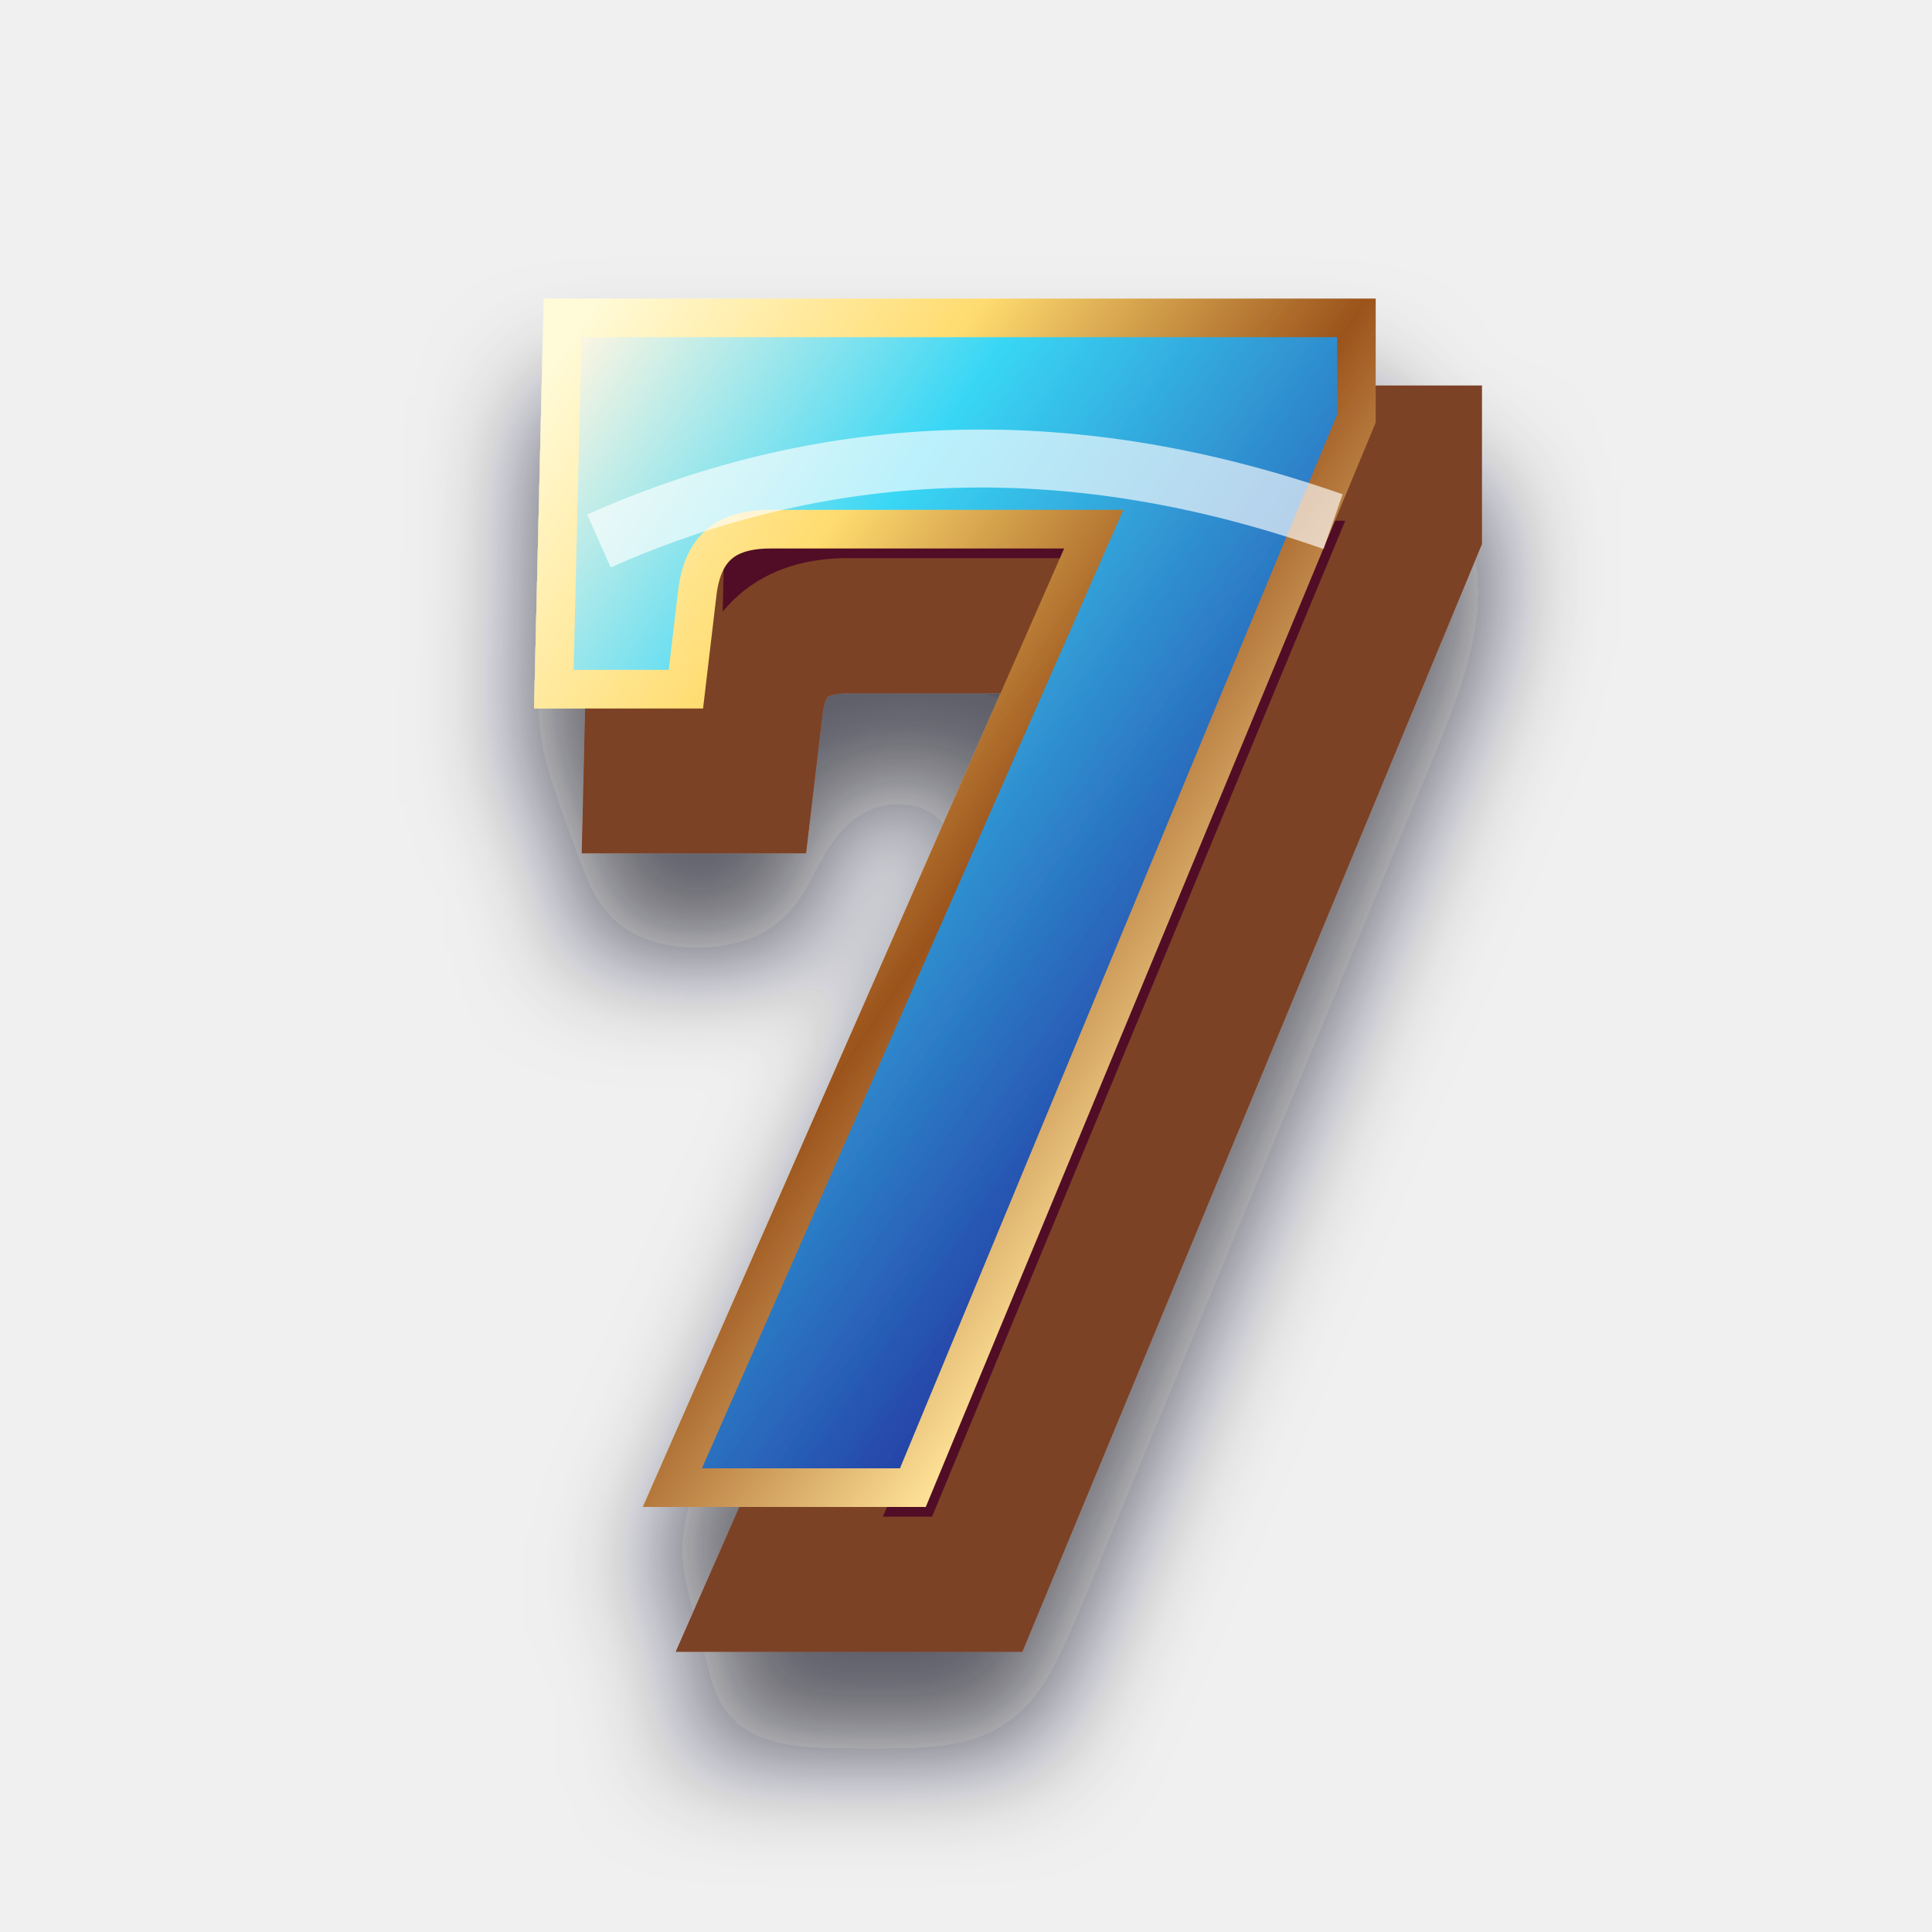
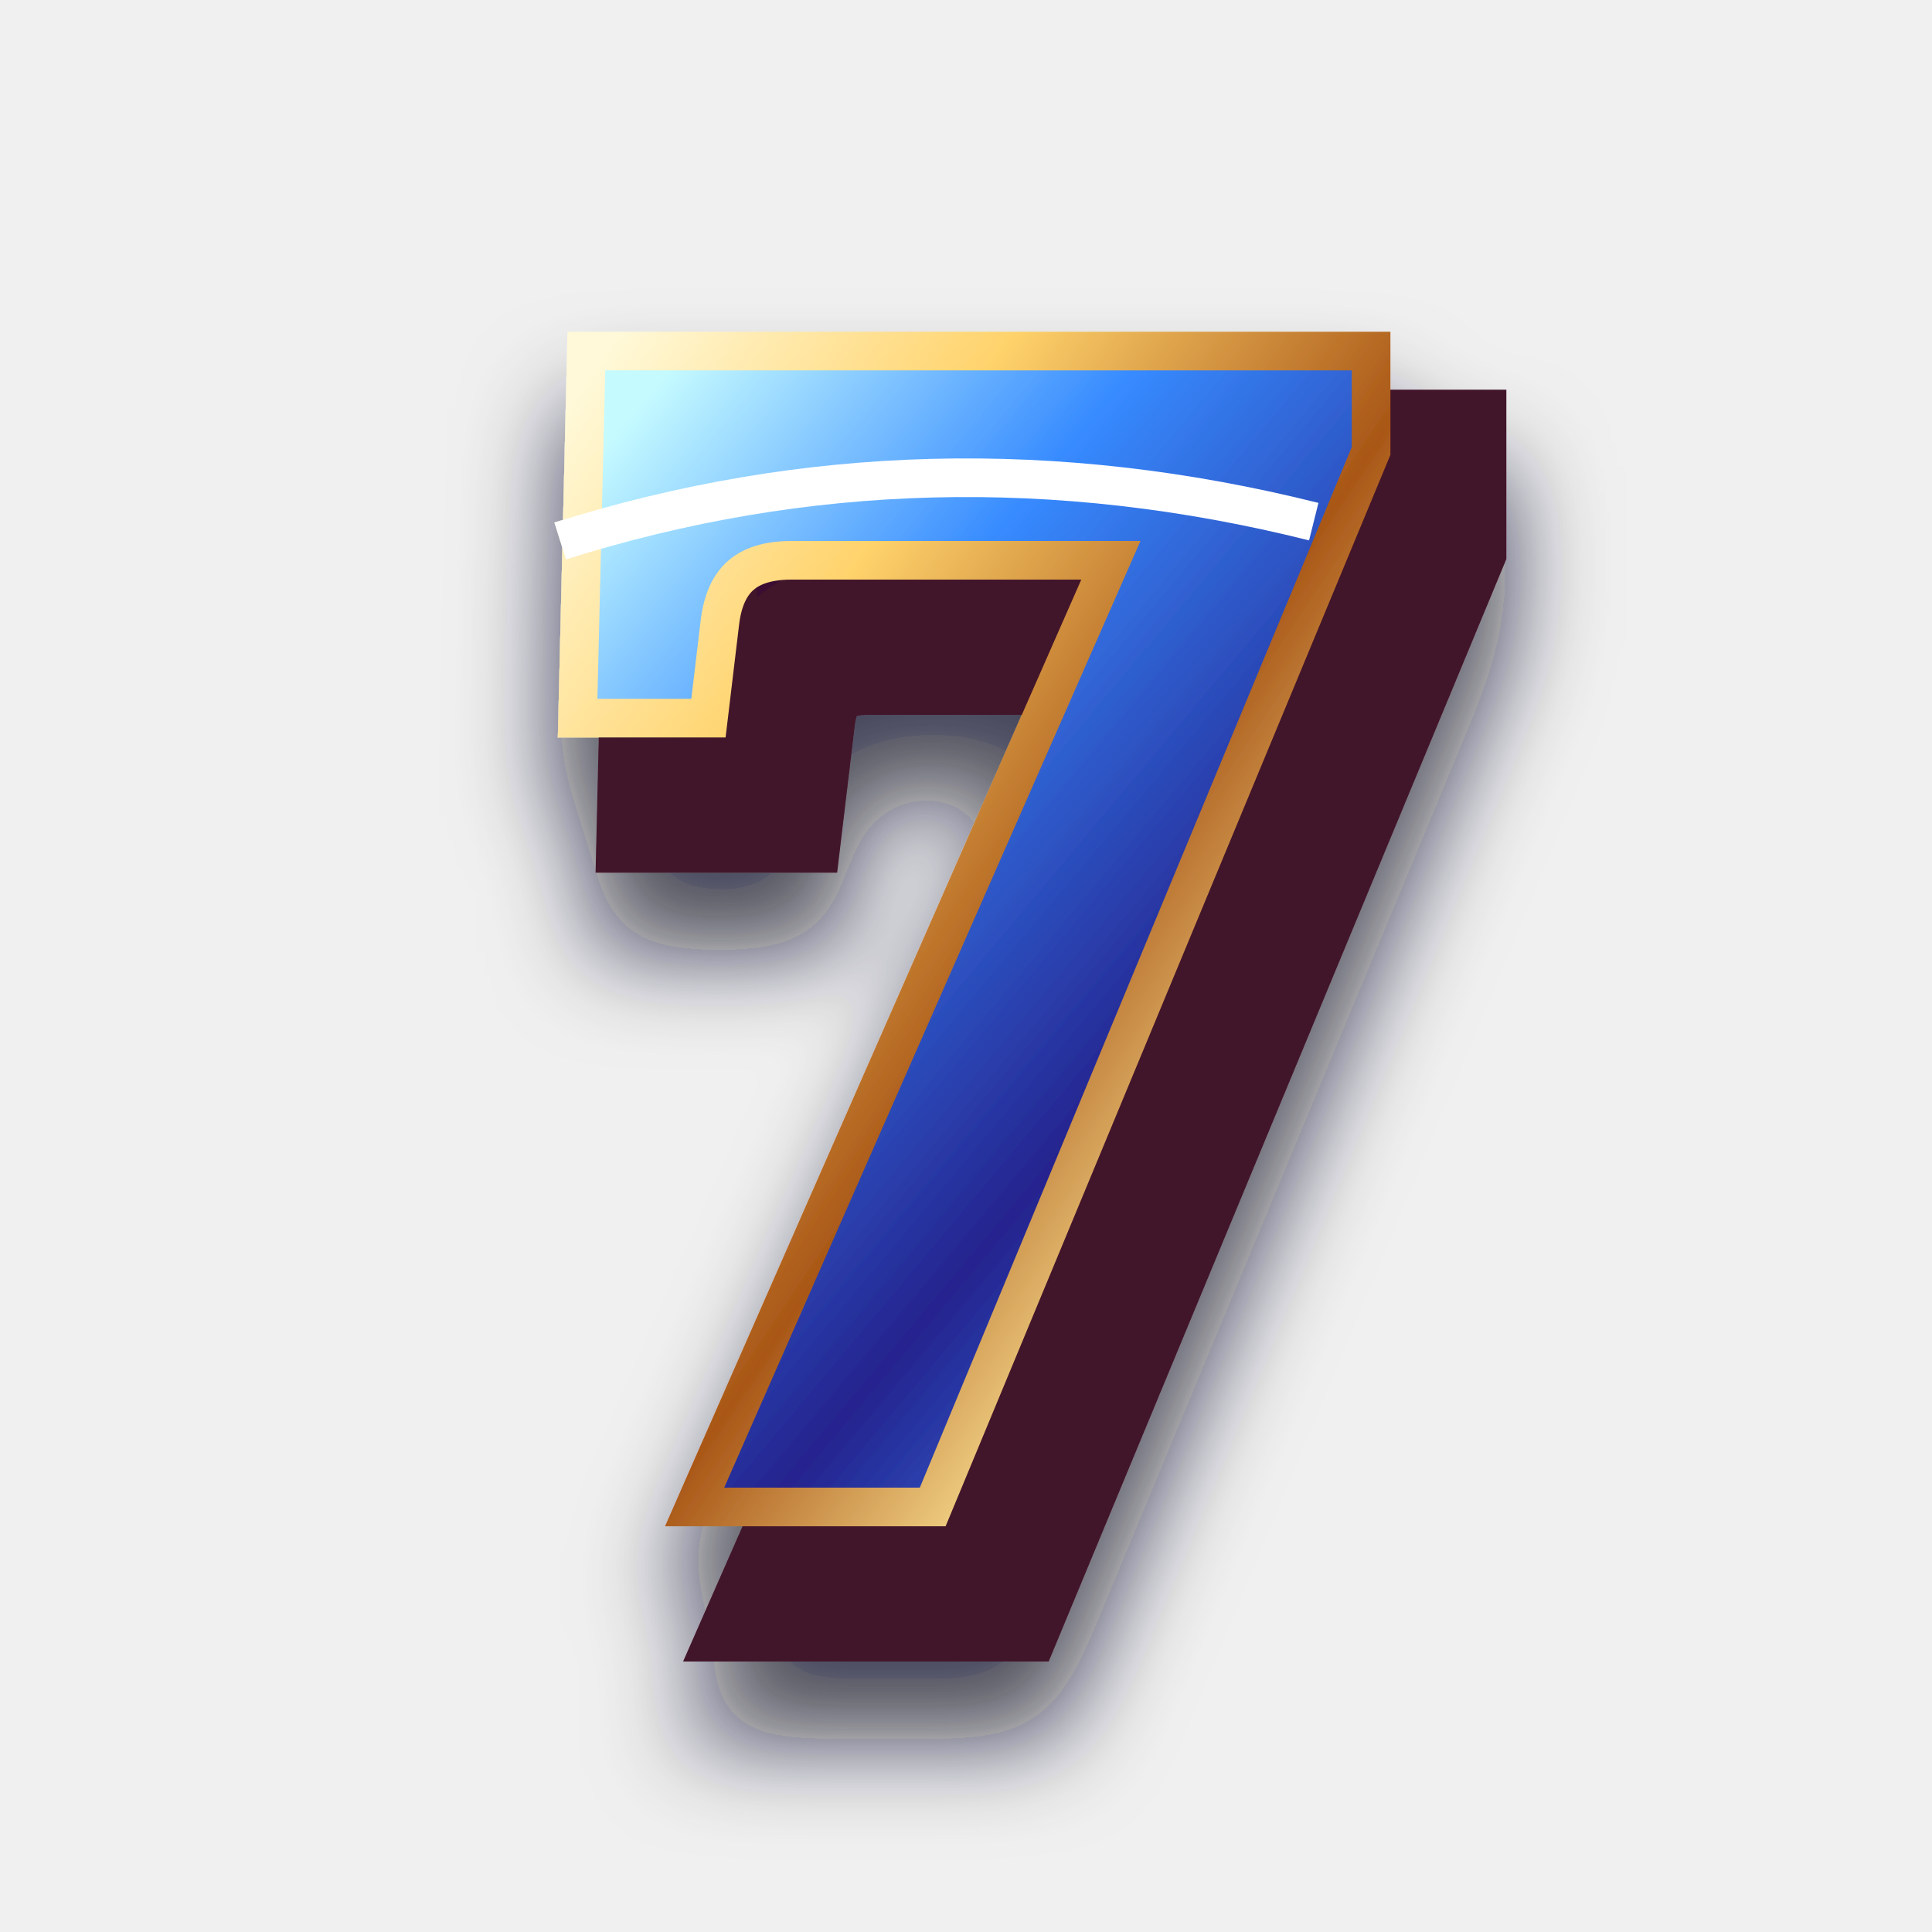
<svg xmlns="http://www.w3.org/2000/svg" viewBox="0 0 100 100" width="256" height="256">
  <defs>
-     <linearGradient id="main" x1="0" y1="0" x2="1" y2="1">
-       <stop stop-color="#fff6e2" />
-       <stop offset=".28" stop-color="#39d7f5" />
-       <stop offset=".73" stop-color="#243fa6" />
-       <stop offset="1" stop-color="#39d7f5" />
+     <linearGradient id="main" x1=".1" y1="0" x2=".9" y2="1">
+       <stop stop-color="#c5faff" />
+       <stop offset=".3" stop-color="#378bff" />
+       <stop offset=".68" stop-color="#25238e" />
+       <stop offset="1" stop-color="#378bff" />
    </linearGradient>
    <linearGradient id="gold" x1="0" y1="0" x2="1" y2="1">
-       <stop stop-color="#fffad7" />
-       <stop offset=".25" stop-color="#ffdc70" />
-       <stop offset=".5" stop-color="#9b531c" />
-       <stop offset=".75" stop-color="#ffe398" />
-       <stop offset="1" stop-color="#8e481a" />
+       <stop stop-color="#fff9d9" />
+       <stop offset=".26" stop-color="#ffd36c" />
+       <stop offset=".55" stop-color="#a95717" />
+       <stop offset=".8" stop-color="#ffe999" />
+       <stop offset="1" stop-color="#8a3b11" />
    </linearGradient>
-     <linearGradient id="leaf" x1="0" y1="0" x2="1" y2="1">
-       <stop stop-color="#e6ffba" />
-       <stop offset=".4" stop-color="#e5b85b" />
-       <stop offset="1" stop-color="#0b593b" />
+     <linearGradient id="light" x1="0" y1="0" x2="1" y2="1">
+       <stop stop-color="#fff" />
+       <stop offset=".32" stop-color="#ffe6a2" />
+       <stop offset=".72" stop-color="#378bff" />
+       <stop offset="1" stop-color="#25238e" />
    </linearGradient>
    <filter id="shadow" x="-35%" y="-35%" width="170%" height="180%">
-       <feDropShadow dx="0" dy="5" stdDeviation="3" flood-color="#150b25" flood-opacity=".68" />
+       <feDropShadow dx="0" dy="4" stdDeviation="2.6" flood-color="#140b27" flood-opacity=".75" />
    </filter>
  </defs>
  <g filter="url(#shadow)">
-     <text x="53" y="82" font-size="82" font-family="Georgia,serif" font-weight="900" text-anchor="middle" fill="#511026" stroke="#7b4225" stroke-width="7">7</text>
-     <text x="49" y="76" font-size="82" font-family="Georgia,serif" font-weight="900" text-anchor="middle" fill="url(#main)" stroke="url(#gold)" stroke-width="4" paint-order="stroke">7</text>
-     <path d="M31 28Q49 20 69 27" stroke="#fff" stroke-width="3" fill="none" opacity=".65" />
+     <text x="54" y="82" font-size="81" font-family="Georgia,serif" font-weight="900" text-anchor="middle" fill="#3a1031" stroke="#43122b" stroke-width="8">7</text>
+     <text x="50" y="77" font-size="81" font-family="Georgia,serif" font-weight="900" text-anchor="middle" fill="url(#main)" stroke="url(#gold)" stroke-width="4" paint-order="stroke">7</text>
+     <path d="M29 28Q48 22 68 27" fill="none" stroke="#fff" stroke-width="2" stroke-linejoin="round" />
  </g>
</svg>
